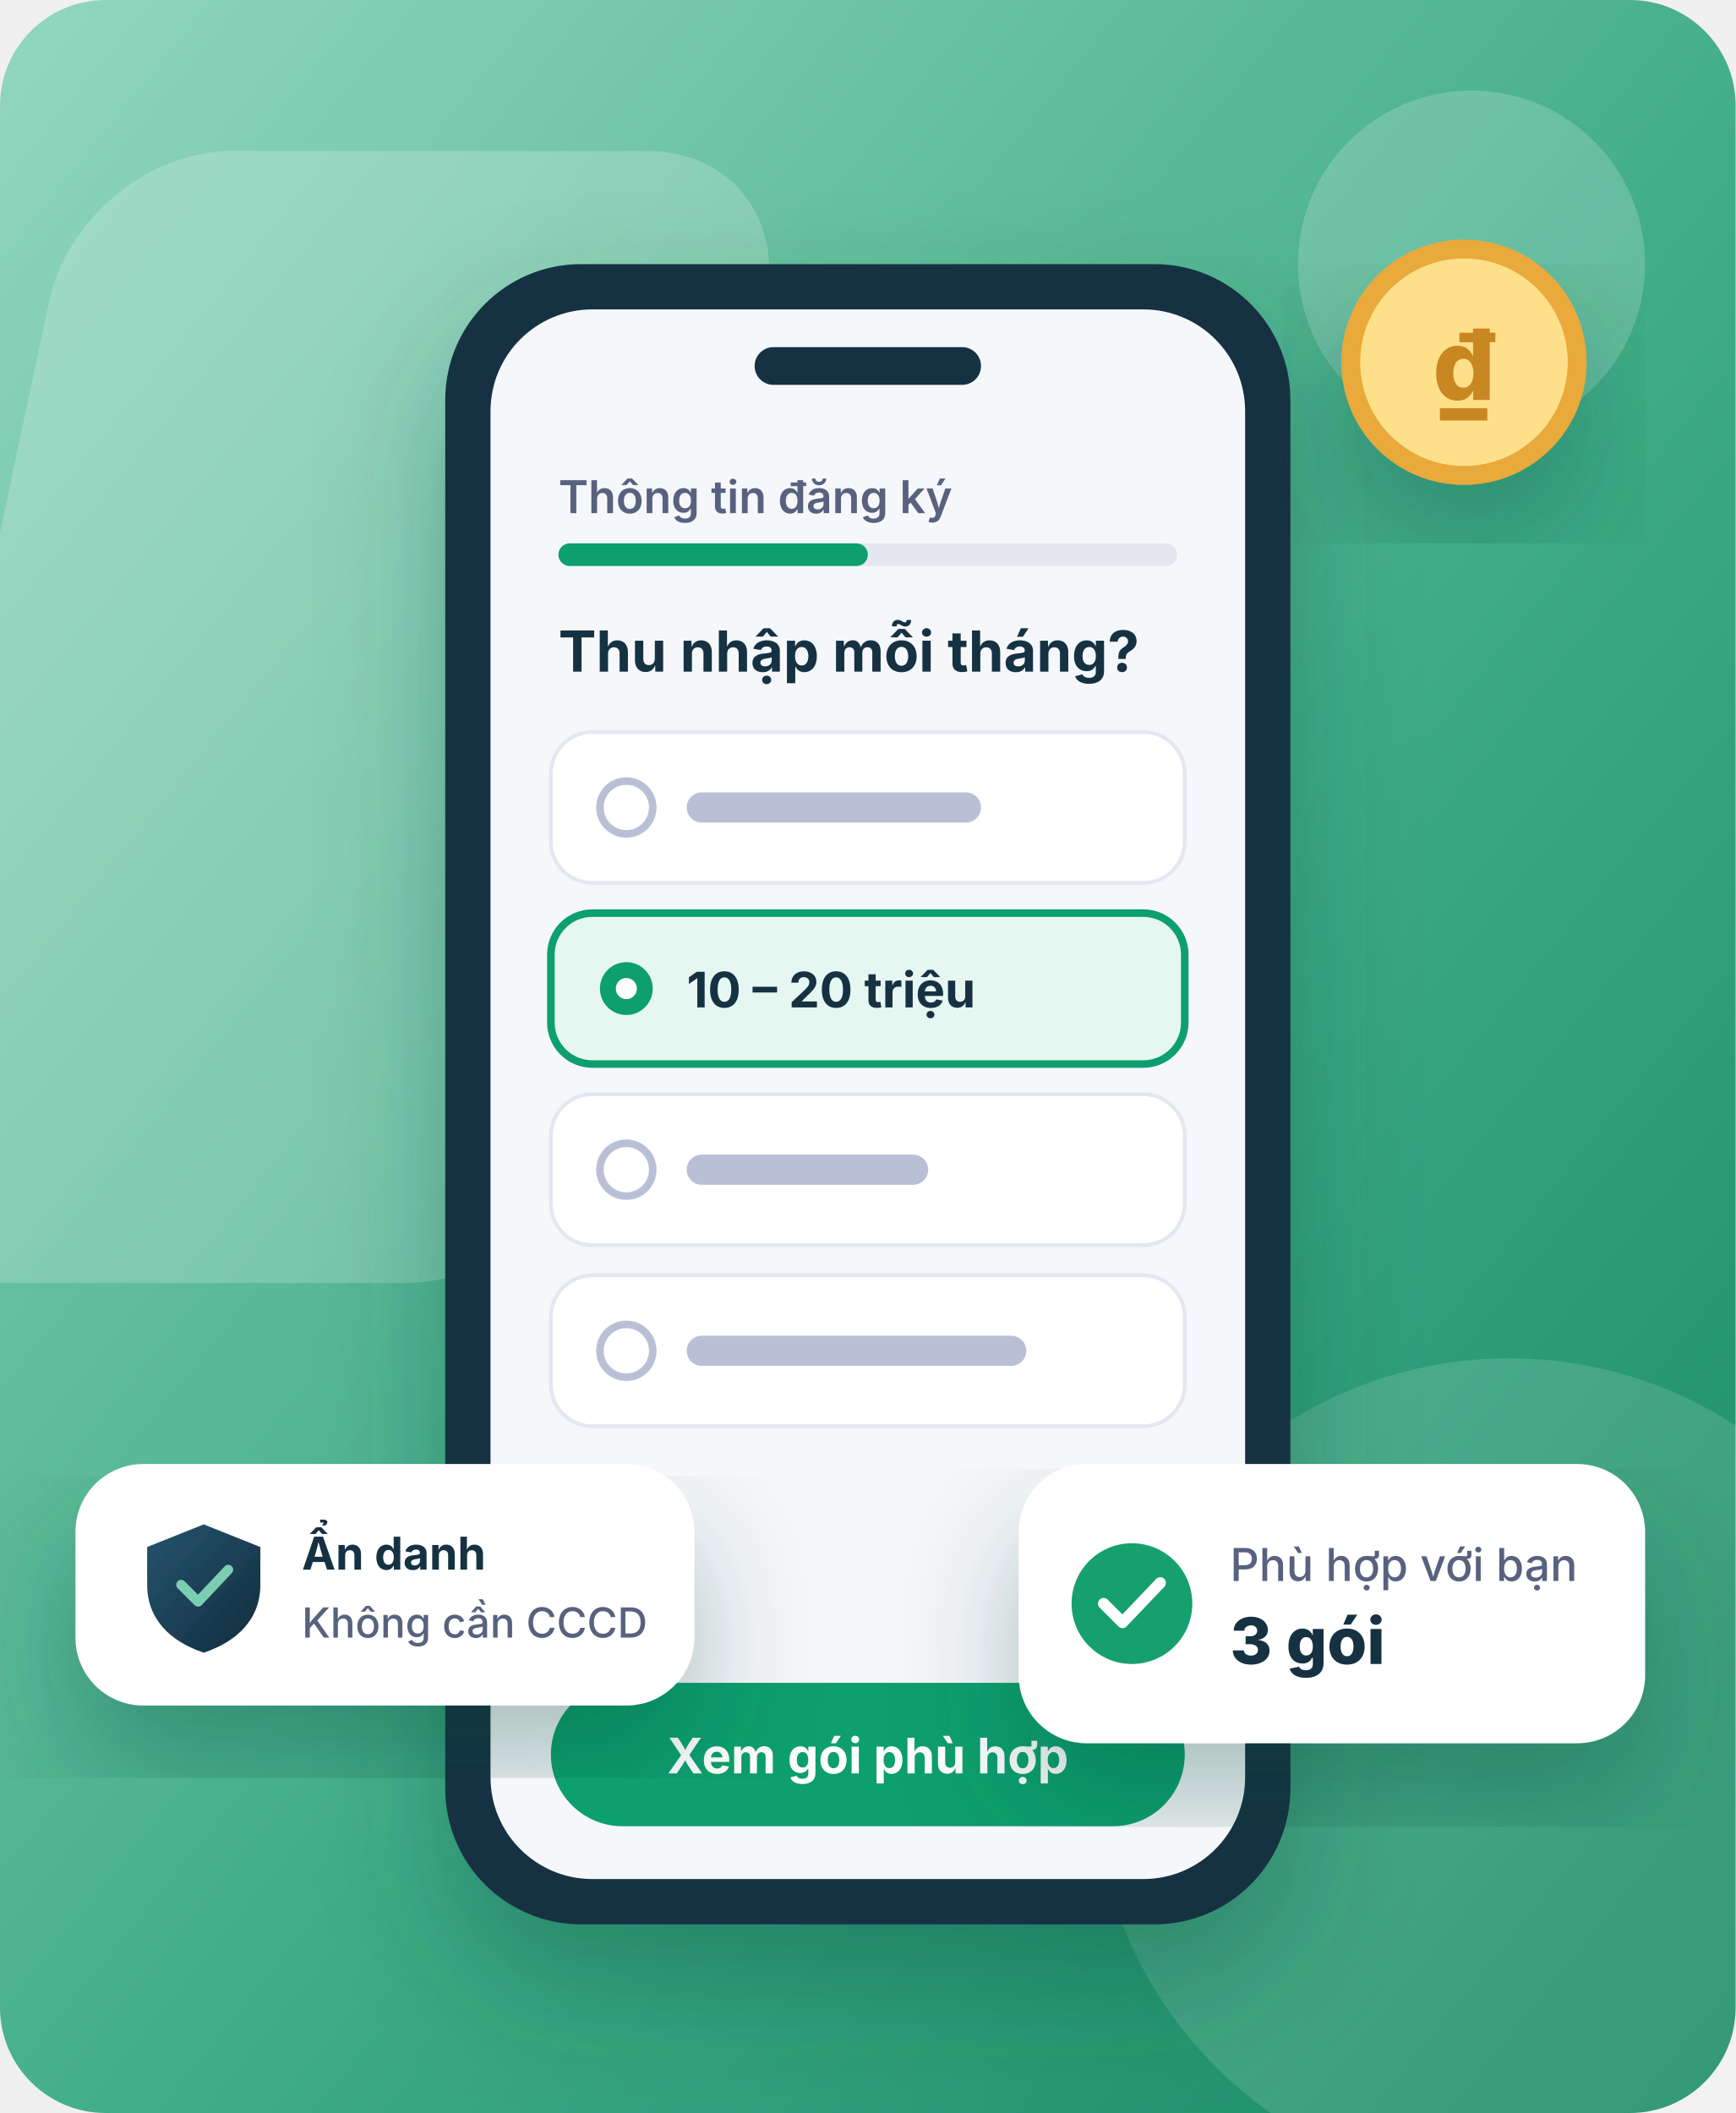
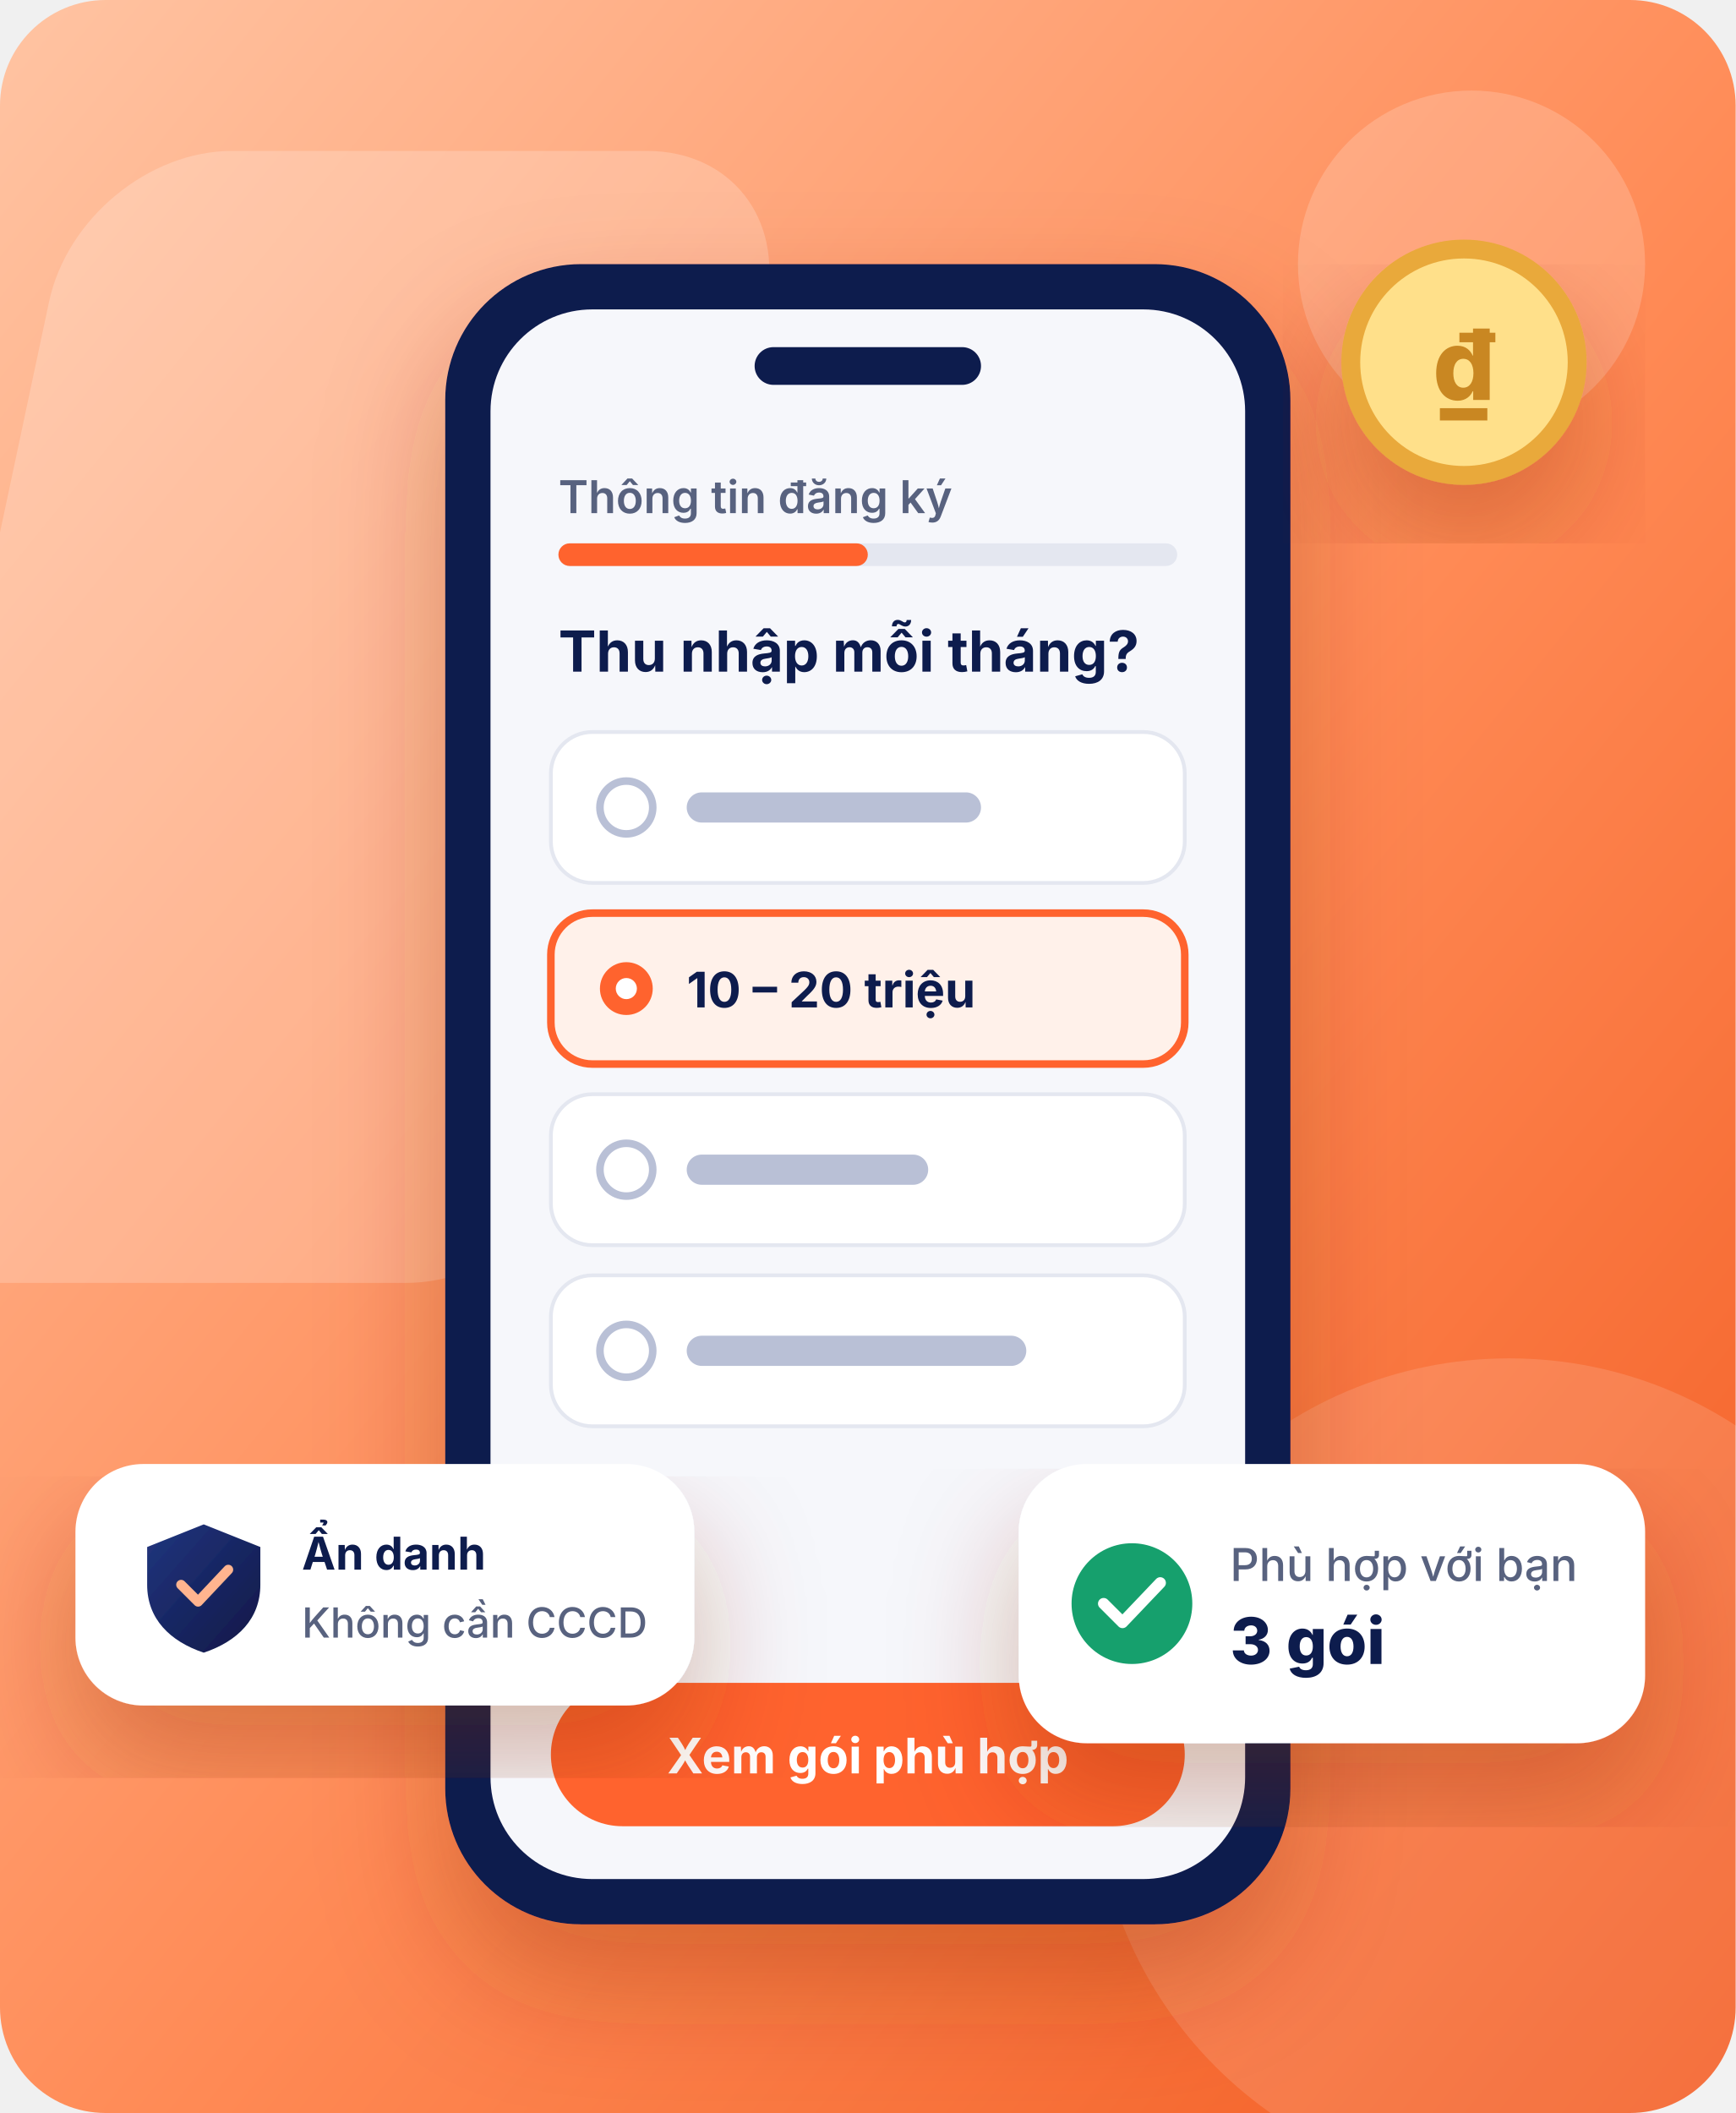
<svg xmlns="http://www.w3.org/2000/svg" viewBox="0 0 460 560" font-family="Inter,Segoe UI,Roboto,Arial,sans-serif">
  <defs>
    <linearGradient id="bg" x1="0" y1="0" x2="1" y2="1">
-       <stop offset="0" stop-color="#93D7C0" />
-       <stop offset=".55" stop-color="#40AC88" />
-       <stop offset="1" stop-color="#148962" />
+       <stop offset="0" stop-color="#FFC4A3" />
+       <stop offset=".55" stop-color="#FF8A55" />
+       <stop offset="1" stop-color="#F25A20" />
    </linearGradient>
    <linearGradient id="sd" x1="0" y1="0" x2="1" y2="1">
-       <stop offset="0" stop-color="#26546E" />
-       <stop offset="1" stop-color="#112C3D" />
+       <stop offset="0" stop-color="#22357F" />
+       <stop offset="1" stop-color="#0E1846" />
    </linearGradient>
    <filter id="sh" x="-30%" y="-20%" width="160%" height="150%">
-       <feDropShadow dx="0" dy="16" stdDeviation="16" flood-color="#094933" flood-opacity=".32" />
+       <feDropShadow dx="0" dy="16" stdDeviation="16" flood-color="#8A2C05" flood-opacity=".32" />
    </filter>
  </defs>
  <rect width="460" height="560" rx="28" fill="url(#bg)" />
  <rect x="30" y="40" width="190" height="300" rx="40" fill="#fff" opacity=".2" transform="skewX(-12)" />
  <circle cx="400" cy="470" r="110" fill="#fff" opacity=".13" />
  <circle cx="390" cy="70" r="46" fill="#fff" opacity=".18" />
  <g filter="url(#sh)">
-     <rect x="118" y="70" width="224" height="440" rx="36" fill="#133143" />
+     <rect x="118" y="70" width="224" height="440" rx="36" fill="#101B4D" />
    <rect x="130" y="82" width="200" height="416" rx="27" fill="#F6F7FB" />
-     <rect x="200" y="92" width="60" height="10" rx="5" fill="#133143" />
+     <rect x="200" y="92" width="60" height="10" rx="5" fill="#101B4D" />
    <text x="148" y="136" font-size="12" font-weight="600" fill="#58627F">Thông tin đăng ký</text>
    <rect x="148" y="144" width="164" height="6" rx="3" fill="#E4E7F0" />
-     <rect x="148" y="144" width="82" height="6" rx="3" fill="#0E9F6E" />
-     <text x="148" y="178" font-size="15" font-weight="700" fill="#133143">Thu nhập mỗi tháng?</text>
+     <rect x="148" y="144" width="82" height="6" rx="3" fill="#FF642E" />
+     <text x="148" y="178" font-size="15" font-weight="700" fill="#101B4D">Thu nhập mỗi tháng?</text>
    <rect x="146" y="194" width="168" height="40" rx="11" fill="#fff" stroke="#E4E7F0" />
    <circle cx="166" cy="214" r="7" fill="none" stroke="#B9C0D6" stroke-width="2" />
    <rect x="182" y="210" width="78" height="8" rx="4" fill="#B9C0D6" />
-     <rect x="146" y="242" width="168" height="40" rx="11" fill="#E6F6F1" stroke="#0E9F6E" stroke-width="2" />
-     <circle cx="166" cy="262" r="7" fill="#0E9F6E" />
+     <rect x="146" y="242" width="168" height="40" rx="11" fill="#FFF1EA" stroke="#FF642E" stroke-width="2" />
+     <circle cx="166" cy="262" r="7" fill="#FF642E" />
    <circle cx="166" cy="262" r="2.8" fill="#fff" />
-     <text x="182" y="267" font-size="13" font-weight="700" fill="#133143">10 – 20 triệu</text>
+     <text x="182" y="267" font-size="13" font-weight="700" fill="#101B4D">10 – 20 triệu</text>
    <rect x="146" y="290" width="168" height="40" rx="11" fill="#fff" stroke="#E4E7F0" />
    <circle cx="166" cy="310" r="7" fill="none" stroke="#B9C0D6" stroke-width="2" />
    <rect x="182" y="306" width="64" height="8" rx="4" fill="#B9C0D6" />
    <rect x="146" y="338" width="168" height="40" rx="11" fill="#fff" stroke="#E4E7F0" />
    <circle cx="166" cy="358" r="7" fill="none" stroke="#B9C0D6" stroke-width="2" />
    <rect x="182" y="354" width="90" height="8" rx="4" fill="#B9C0D6" />
-     <rect x="146" y="446" width="168" height="38" rx="19" fill="#0E9F6E" />
+     <rect x="146" y="446" width="168" height="38" rx="19" fill="#FF642E" />
    <text x="230" y="470" text-anchor="middle" font-size="13" font-weight="700" fill="#fff">Xem gói phù hợp</text>
  </g>
  <g filter="url(#sh)">
    <rect x="270" y="388" width="166" height="74" rx="18" fill="#fff" />
    <circle cx="300" cy="425" r="16" fill="#16A06D" />
    <path d="M292.5 425l5 5 10-10.5" stroke="#fff" stroke-width="3" fill="none" stroke-linecap="round" stroke-linejoin="round" />
    <text x="326" y="419" font-size="12" font-weight="500" fill="#58627F">Phù hợp với bạn</text>
-     <text x="326" y="441" font-size="17" font-weight="800" fill="#133143">3 gói</text>
+     <text x="326" y="441" font-size="17" font-weight="800" fill="#101B4D">3 gói</text>
  </g>
  <g filter="url(#sh)">
    <rect x="20" y="388" width="164" height="64" rx="18" fill="#fff" />
    <path d="M54 404l15 6v10c0 9-6 15-15 18-9-3-15-9-15-18v-10z" fill="url(#sd)" />
-     <path d="M48 420l4.5 4.5 8-8.5" stroke="#7BCEB2" stroke-width="2.6" fill="none" stroke-linecap="round" stroke-linejoin="round" />
-     <text x="80" y="416" font-size="12" font-weight="700" fill="#133143">Ẩn danh</text>
+     <path d="M48 420l4.5 4.5 8-8.5" stroke="#FFB48F" stroke-width="2.6" fill="none" stroke-linecap="round" stroke-linejoin="round" />
+     <text x="80" y="416" font-size="12" font-weight="700" fill="#101B4D">Ẩn danh</text>
    <text x="80" y="434" font-size="11" font-weight="500" fill="#58627F">Không cần CCCD</text>
  </g>
  <g filter="url(#sh)">
    <circle cx="388" cy="96" r="30" fill="#FFE08A" stroke="#E9A93B" stroke-width="5" />
    <text x="388" y="106" text-anchor="middle" font-size="26" font-weight="800" fill="#C98722">₫</text>
  </g>
</svg>
